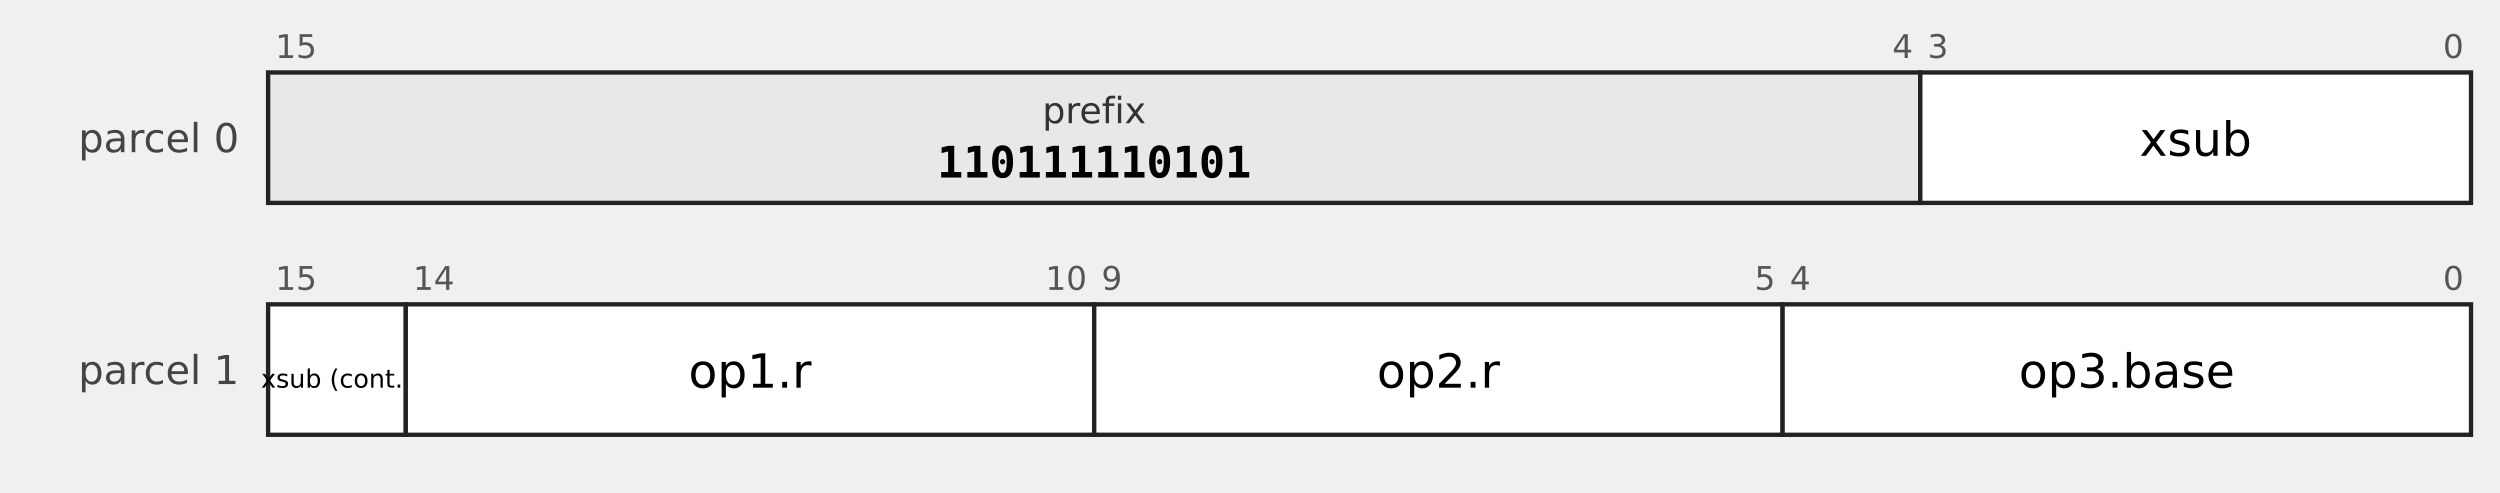
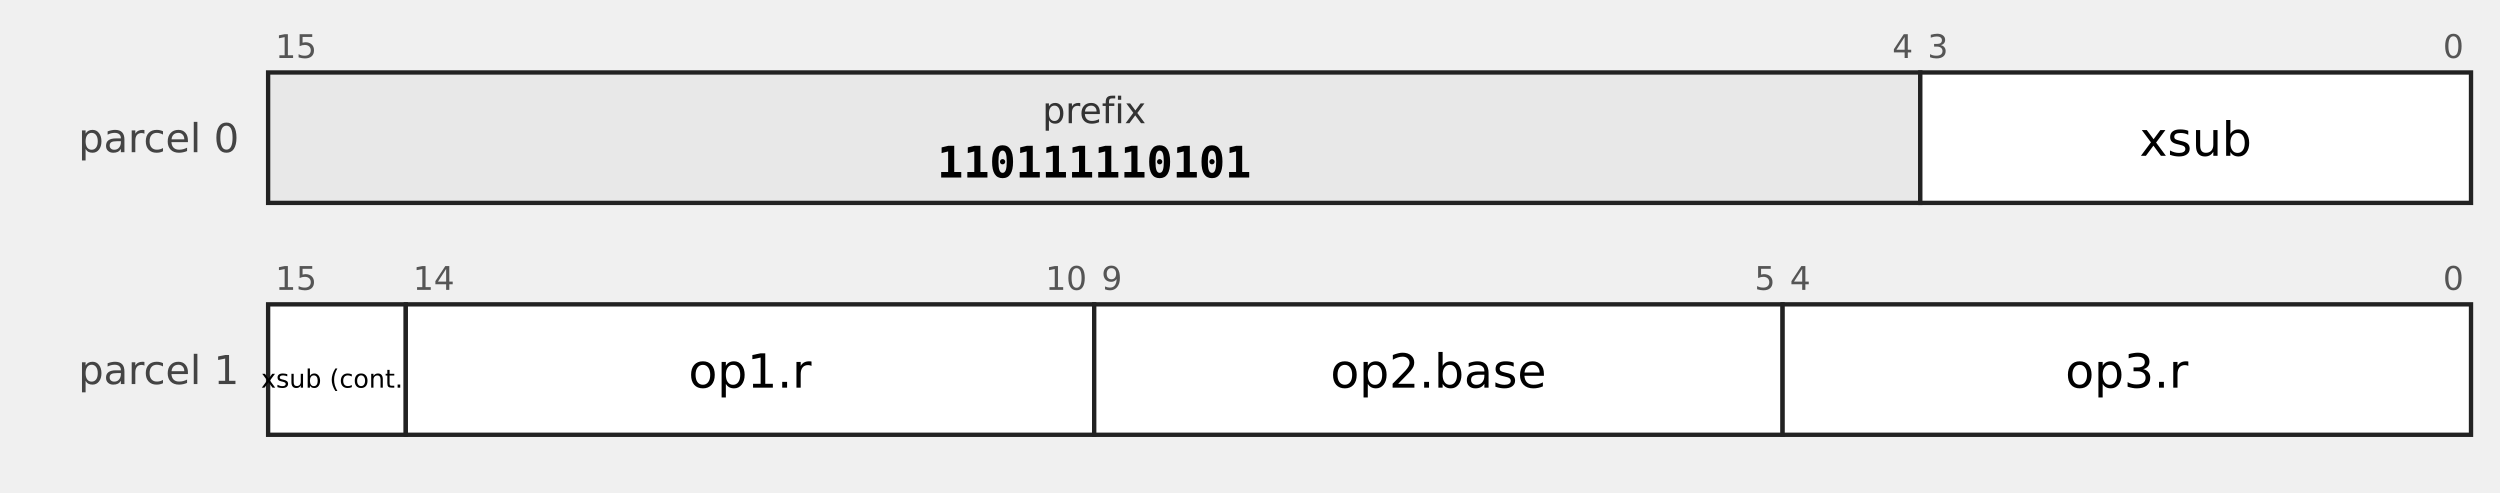
<svg xmlns="http://www.w3.org/2000/svg" width="690" height="136" viewBox="0 0 690 136" font-family="DejaVu Sans, sans-serif">
  <text x="66" y="42" font-size="11" text-anchor="end" fill="#444">parcel 0</text>
  <rect x="74" y="20" width="456" height="36" fill="#e8e8e8" stroke="#222" stroke-width="1.2" />
  <text x="76" y="16" font-size="9" fill="#555" text-anchor="start">15</text>
  <text x="528" y="16" font-size="9" fill="#555" text-anchor="end">4</text>
  <text x="302.0" y="34" font-size="10.0" text-anchor="middle" font-family="DejaVu Sans, sans-serif" fill="#333">prefix</text>
  <text x="302.0" y="49" font-size="12.0" text-anchor="middle" font-family="DejaVu Sans Mono, monospace" font-weight="bold">110111110101</text>
  <rect x="530" y="20" width="152" height="36" fill="#ffffff" stroke="#222" stroke-width="1.2" />
  <text x="532" y="16" font-size="9" fill="#555" text-anchor="start">3</text>
  <text x="680" y="16" font-size="9" fill="#555" text-anchor="end">0</text>
  <text x="606.0" y="43" font-size="13.0" text-anchor="middle" font-family="DejaVu Sans, sans-serif">xsub</text>
  <text x="66" y="106" font-size="11" text-anchor="end" fill="#444">parcel 1</text>
  <rect x="74" y="84" width="38" height="36" fill="#ffffff" stroke="#222" stroke-width="1.2" />
  <text x="76" y="80" font-size="9" fill="#555" text-anchor="start">15</text>
  <text x="93.0" y="107" font-size="7.0" text-anchor="middle" font-family="DejaVu Sans, sans-serif">xsub (cont.)</text>
  <rect x="112" y="84" width="190" height="36" fill="#ffffff" stroke="#222" stroke-width="1.2" />
  <text x="114" y="80" font-size="9" fill="#555" text-anchor="start">14</text>
  <text x="300" y="80" font-size="9" fill="#555" text-anchor="end">10</text>
  <text x="207.0" y="107" font-size="13.0" text-anchor="middle" font-family="DejaVu Sans, sans-serif">op1.r</text>
  <rect x="302" y="84" width="190" height="36" fill="#ffffff" stroke="#222" stroke-width="1.2" />
  <text x="304" y="80" font-size="9" fill="#555" text-anchor="start">9</text>
  <text x="490" y="80" font-size="9" fill="#555" text-anchor="end">5</text>
-   <text x="397.0" y="107" font-size="13.0" text-anchor="middle" font-family="DejaVu Sans, sans-serif">op2.r</text>
+   <text x="397.0" y="107" font-size="13.0" text-anchor="middle" font-family="DejaVu Sans, sans-serif">op2.base</text>
  <rect x="492" y="84" width="190" height="36" fill="#ffffff" stroke="#222" stroke-width="1.2" />
  <text x="494" y="80" font-size="9" fill="#555" text-anchor="start">4</text>
  <text x="680" y="80" font-size="9" fill="#555" text-anchor="end">0</text>
-   <text x="587.0" y="107" font-size="13.0" text-anchor="middle" font-family="DejaVu Sans, sans-serif">op3.base</text>
+   <text x="587.0" y="107" font-size="13.0" text-anchor="middle" font-family="DejaVu Sans, sans-serif">op3.r</text>
</svg>
